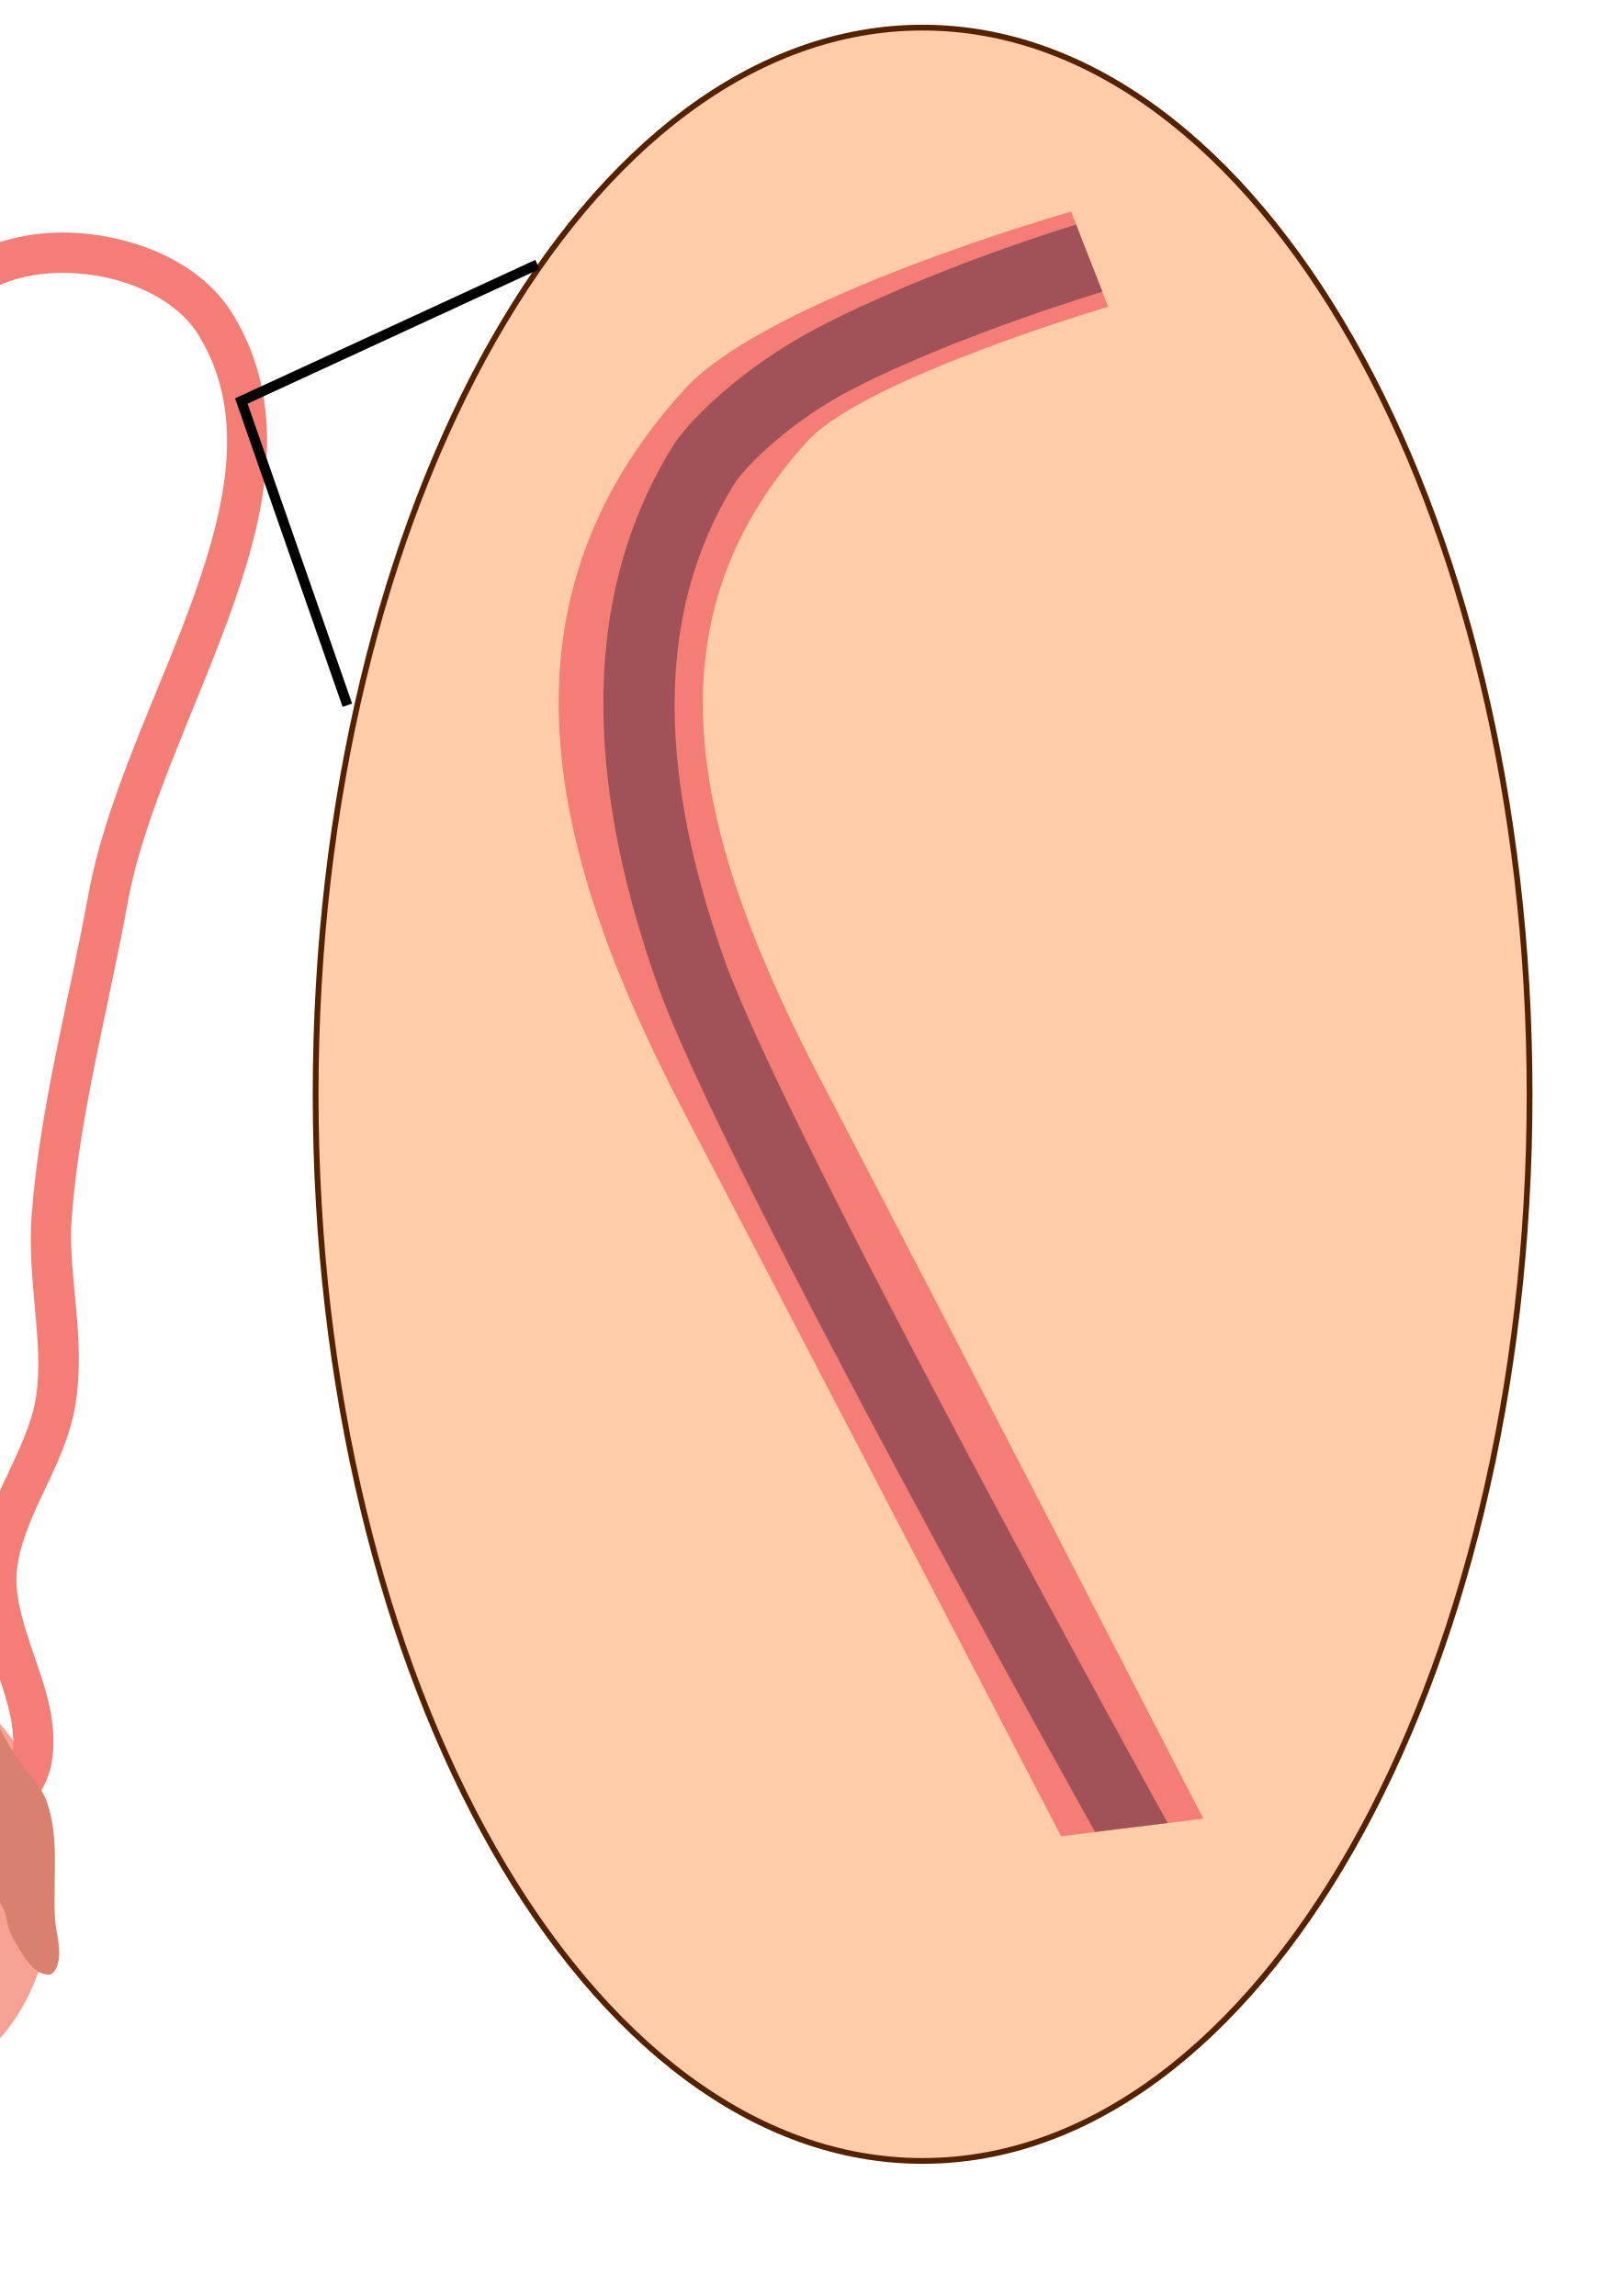
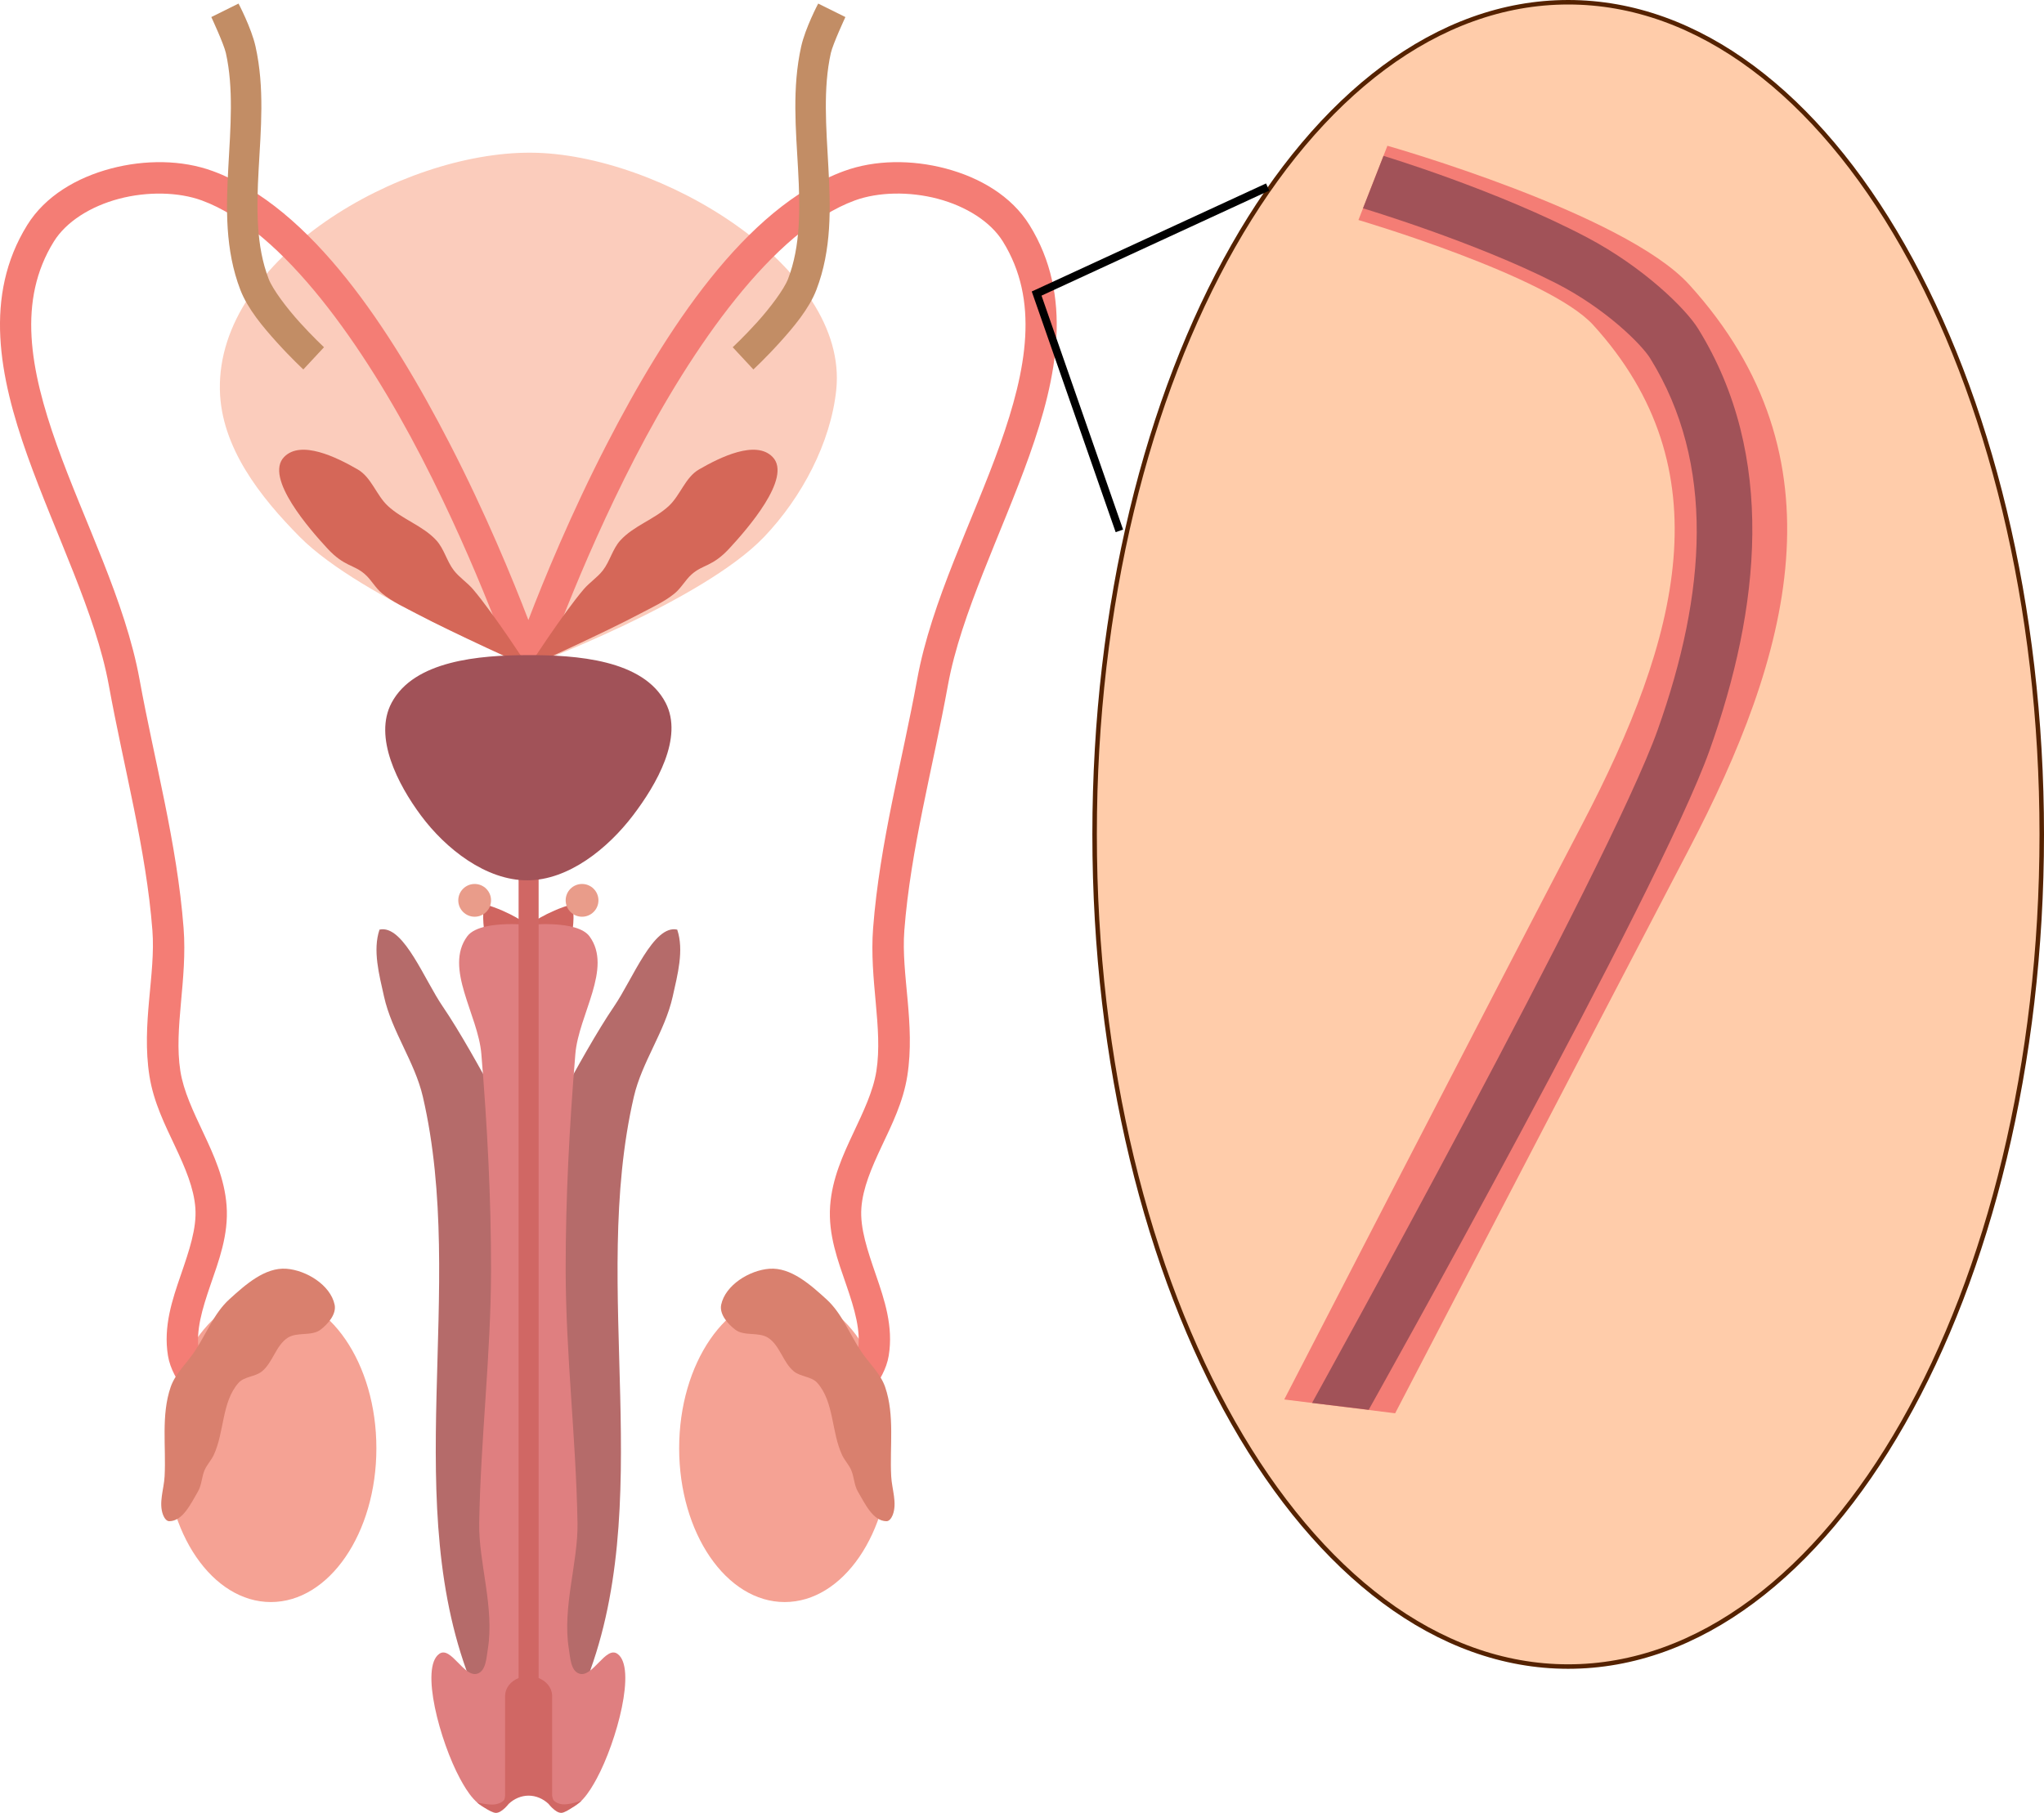
- <svg xmlns="http://www.w3.org/2000/svg" width="210mm" height="297mm" viewBox="0 0 210 297" version="1.1" id="svg5952">
+ <svg xmlns="http://www.w3.org/2000/svg" width="137.054mm" height="121.587mm" viewBox="0 0 137.054 121.587" version="1.1" id="svg5952">
  <defs id="defs5946" />
-   <g id="layer1">
-     <g id="g6635">
+   <g id="layer1" transform="translate(140.6294,-182.2056)">
+     <g id="g77" transform="matrix(0.4044936,0,0,0.4044936,-83.74572,180.9107)">
      <ellipse ry="137.977" rx="78.503" cy="141.551" cx="119.324" id="path5766" style="opacity:1;fill:#ffccaa;fill-opacity:1;stroke:#552200;stroke-width:0.745;stroke-linecap:round;stroke-miterlimit:4;stroke-dasharray:none;stroke-opacity:1" />
      <path id="path38" d="m -52.67,28.518 c 21.377,0.085 52.778,19.015 50.665,39.317 -0.912,8.765 -5.701,17.826 -11.945,24.374 -10.167,10.663 -38.72,21.319 -38.72,21.319 0,0 -28.011,-10.935 -38.283,-21.319 -6.501,-6.572 -13.036,-14.817 -13.228,-24.374 -0.44,-21.871 29.911,-39.404 51.511,-39.317 z" style="fill:#fbccbc;fill-opacity:1;stroke:none;stroke-width:0.915px;stroke-linecap:butt;stroke-linejoin:miter;stroke-opacity:1" />
      <ellipse ry="25.503" rx="17.492" cy="243.331" cx="-10.555" id="path845-3" style="fill:#f5a294;fill-opacity:1;stroke:none;stroke-width:2.062" />
      <ellipse ry="25.503" rx="17.492" cy="243.331" cx="-95.729" id="path845" style="fill:#f5a294;fill-opacity:1;stroke:none;stroke-width:2.062;stroke-opacity:1" />
      <path id="path889" d="m -113.617,30.093 c -2.87,-0.056 -5.809,0.308 -8.624,1.053 -5.63,1.491 -10.885,4.541 -13.881,9.38 -7.257,11.722 -4.627,25.128 0.021,38.184 4.647,13.057 11.351,26.246 13.504,38.081 2.508,13.789 6.19,27.19 7.231,40.677 0.564,7.308 -1.851,15.47 -0.494,24.119 0.686,4.374 2.603,8.171 4.277,11.733 1.674,3.563 3.096,6.875 3.338,10.171 0.247,3.364 -1.025,7.074 -2.419,11.131 -1.394,4.056 -2.917,8.501 -2.122,13.361 0.367,2.247 1.558,4.076 2.596,5.67 1.038,1.594 2.021,2.818 2.021,2.818 a 2.595,2.595 0 0 0 3.642,0.406 2.595,2.595 0 0 0 0.406,-3.649 c 0,0 -0.836,-1.044 -1.724,-2.407 -0.888,-1.363 -1.737,-3.177 -1.818,-3.676 -0.533,-3.263 0.534,-6.846 1.906,-10.839 1.372,-3.993 3.045,-8.348 2.689,-13.192 -0.329,-4.481 -2.116,-8.379 -3.818,-12.002 -1.702,-3.623 -3.324,-6.996 -3.846,-10.326 -1.116,-7.11 1.198,-15.118 0.535,-23.715 -1.093,-14.151 -4.847,-27.726 -7.299,-41.21 -2.364,-12.997 -9.233,-26.299 -13.713,-38.887 -4.48,-12.588 -6.527,-23.979 -0.499,-33.716 2.049,-3.309 6.115,-5.855 10.798,-7.095 4.683,-1.24 9.887,-1.139 13.747,0.277 13.539,4.966 26.973,24.327 36.432,42.637 9.459,18.309 15.227,35.289 15.227,35.289 a 2.595,2.595 0 0 0 0.018,0.041 2.595,2.595 0 0 0 0.054,0.138 2.595,2.595 0 0 0 0.055,0.124 2.595,2.595 0 0 0 0.054,0.102 2.595,2.595 0 0 0 0.066,0.114 2.595,2.595 0 0 0 0.07,0.109 2.595,2.595 0 0 0 0.084,0.116 2.595,2.595 0 0 0 0.068,0.084 2.595,2.595 0 0 0 0.097,0.109 2.595,2.595 0 0 0 0.089,0.091 2.595,2.595 0 0 0 0.091,0.084 2.595,2.595 0 0 0 0.102,0.084 2.595,2.595 0 0 0 0.102,0.079 2.595,2.595 0 0 0 0.106,0.07 2.595,2.595 0 0 0 0.124,0.075 2.595,2.595 0 0 0 0.107,0.057 2.595,2.595 0 0 0 0.104,0.05 2.595,2.595 0 0 0 0.191,0.081 2.595,2.595 0 0 0 0.006,0.002 2.595,2.595 0 0 0 0.002,0 2.595,2.595 0 0 0 0.036,0.014 2.595,2.595 0 0 0 0.138,0.04 2.595,2.595 0 0 0 0.093,0.024 2.595,2.595 0 0 0 0.118,0.024 2.595,2.595 0 0 0 0.136,0.024 2.595,2.595 0 0 0 0.145,0.014 2.595,2.595 0 0 0 0.109,0.01 2.595,2.595 0 0 0 0.175,-0.002 2.595,2.595 0 0 0 0.079,-0.002 2.595,2.595 0 0 0 0.145,-0.014 2.595,2.595 0 0 0 0.129,-0.018 2.595,2.595 0 0 0 0.087,-0.018 2.595,2.595 0 0 0 0.172,-0.04 2.595,2.595 0 0 0 0.006,-0.002 2.595,2.595 0 0 0 0.014,-0.006 2.595,2.595 0 0 0 0.122,-0.036 2.595,2.595 0 0 0 0.063,-0.024 2.595,2.595 0 0 0 0.107,-0.043 2.595,2.595 0 0 0 0.132,-0.059 2.595,2.595 0 0 0 0.102,-0.054 2.595,2.595 0 0 0 0.114,-0.066 2.595,2.595 0 0 0 0.109,-0.07 2.595,2.595 0 0 0 0.116,-0.084 2.595,2.595 0 0 0 0.084,-0.068 2.595,2.595 0 0 0 0.109,-0.097 2.595,2.595 0 0 0 0.091,-0.09 2.595,2.595 0 0 0 0.087,-0.097 2.595,2.595 0 0 0 0.071,-0.084 2.595,2.595 0 0 0 0.095,-0.125 2.595,2.595 0 0 0 0.063,-0.093 2.595,2.595 0 0 0 0.07,-0.116 2.595,2.595 0 0 0 0.063,-0.114 2.595,2.595 0 0 0 0.054,-0.113 2.595,2.595 0 0 0 0.057,-0.136 2.595,2.595 0 0 0 0.031,-0.082 2.595,2.595 0 0 0 0.004,-0.01 c 0,0 5.775,-16.98 15.234,-35.289 9.459,-18.309 22.886,-37.67 36.425,-42.637 3.86,-1.416 9.07,-1.518 13.754,-0.277 4.683,1.24 8.749,3.786 10.798,7.095 6.028,9.737 3.981,21.127 -0.499,33.716 -4.48,12.588 -11.356,25.89 -13.72,38.887 -2.452,13.484 -6.206,27.059 -7.299,41.21 -0.664,8.597 1.657,16.605 0.542,23.715 -0.522,3.33 -2.144,6.704 -3.846,10.326 -1.702,3.623 -3.488,7.52 -3.818,12.002 -0.356,4.844 1.317,9.199 2.689,13.192 1.372,3.993 2.44,7.576 1.906,10.839 -0.082,0.5 -0.938,2.313 -1.826,3.676 -0.888,1.363 -1.724,2.407 -1.724,2.407 a 2.595,2.595 0 0 0 0.406,3.649 2.595,2.595 0 0 0 3.649,-0.406 c 0,0 0.982,-1.224 2.021,-2.818 1.038,-1.594 2.222,-3.423 2.589,-5.67 0.794,-4.859 -0.721,-9.304 -2.115,-13.36 -1.394,-4.056 -2.666,-7.767 -2.419,-11.131 0.242,-3.296 1.665,-6.608 3.338,-10.171 1.674,-3.563 3.591,-7.36 4.277,-11.733 1.357,-8.649 -1.058,-16.811 -0.494,-24.119 1.041,-13.487 4.723,-26.888 7.231,-40.677 2.152,-11.835 8.857,-25.024 13.503,-38.081 4.647,-13.057 7.277,-26.462 0.021,-38.184 -2.996,-4.839 -8.258,-7.889 -13.888,-9.38 -2.815,-0.746 -5.747,-1.109 -8.617,-1.053 -2.87,0.056 -5.676,0.531 -8.245,1.473 C -17.119,37.583 -30.297,57.987 -39.962,76.694 -45.941,88.266 -50.458,99.274 -53.042,106.005 -55.624,99.274 -60.138,88.266 -66.117,76.693 -75.782,57.986 -88.96,37.582 -105.367,31.564 c -2.569,-0.942 -5.375,-1.417 -8.245,-1.473 z" style="color:#000000;font-style:normal;font-variant:normal;font-weight:normal;font-stretch:normal;font-size:medium;line-height:normal;font-family:sans-serif;font-variant-ligatures:normal;font-variant-position:normal;font-variant-caps:normal;font-variant-numeric:normal;font-variant-alternates:normal;font-feature-settings:normal;text-indent:0;text-align:start;text-decoration:none;text-decoration-line:none;text-decoration-style:solid;text-decoration-color:#000000;letter-spacing:normal;word-spacing:normal;text-transform:none;writing-mode:lr-tb;direction:ltr;text-orientation:mixed;dominant-baseline:auto;baseline-shift:baseline;text-anchor:start;white-space:normal;shape-padding:0;clip-rule:nonzero;display:inline;overflow:visible;visibility:visible;opacity:1;isolation:auto;mix-blend-mode:normal;color-interpolation:sRGB;color-interpolation-filters:linearRGB;solid-color:#000000;solid-opacity:1;vector-effect:none;fill:#f47d75;fill-opacity:1;fill-rule:nonzero;stroke:none;stroke-width:5.19;stroke-linecap:round;stroke-linejoin:bevel;stroke-miterlimit:4;stroke-dasharray:none;stroke-dashoffset:0;stroke-opacity:1;color-rendering:auto;image-rendering:auto;shape-rendering:auto;text-rendering:auto;enable-background:accumulate" />
      <path id="path892-7" d="m 1.587,250.524 c -0.65,-1.092 -0.619,-2.48 -1.144,-3.637 -0.389,-0.857 -1.071,-1.559 -1.471,-2.411 -1.794,-3.819 -1.32,-8.805 -4.107,-11.972 -0.958,-1.089 -2.783,-1.003 -3.904,-1.924 -1.802,-1.481 -2.3,-4.28 -4.251,-5.558 -1.566,-1.026 -3.962,-0.215 -5.453,-1.347 -1.263,-0.96 -2.664,-2.593 -2.337,-4.145 0.686,-3.249 4.671,-5.71 7.983,-5.96 3.566,-0.269 6.815,2.652 9.462,5.056 2.571,2.335 3.839,5.79 5.771,8.676 1.317,1.967 3.2,3.652 3.967,5.891 1.602,4.677 0.739,9.861 1,14.797 0.113,2.137 1.026,4.424 0.245,6.417 -0.176,0.448 -0.54,1.026 -1.022,1.022 -2.274,-0.021 -3.579,-2.95 -4.741,-4.904 z" style="fill:#d9806e;fill-opacity:1;stroke:none;stroke-width:0.915px;stroke-linecap:butt;stroke-linejoin:miter;stroke-opacity:1" />
      <path id="path892" d="m -107.826,250.524 c 0.65,-1.092 0.619,-2.48 1.144,-3.637 0.389,-0.857 1.071,-1.559 1.471,-2.411 1.794,-3.819 1.32,-8.805 4.107,-11.972 0.958,-1.089 2.783,-1.003 3.904,-1.924 1.802,-1.481 2.3,-4.28 4.25,-5.558 1.566,-1.026 3.962,-0.215 5.453,-1.347 1.263,-0.96 2.664,-2.593 2.337,-4.145 -0.686,-3.249 -4.671,-5.71 -7.983,-5.96 -3.566,-0.269 -6.815,2.652 -9.462,5.056 -2.571,2.335 -3.839,5.79 -5.771,8.676 -1.317,1.967 -3.2,3.652 -3.967,5.891 -1.602,4.677 -0.739,9.861 -1,14.797 -0.113,2.137 -1.026,4.424 -0.245,6.417 0.176,0.448 0.54,1.026 1.022,1.022 2.274,-0.021 3.579,-2.95 4.741,-4.904 z" style="fill:#d9806e;fill-opacity:1;stroke:none;stroke-width:0.915px;stroke-linecap:butt;stroke-linejoin:miter;stroke-opacity:1" />
      <path id="path953" d="m -53.045,177.824 c 0,0 -8.947,-17.361 -7.283,-24.709 4.38,1.264 7.196,3.439 7.196,3.439 z" style="fill:#d06560;fill-opacity:1;stroke:none;stroke-width:0.915px;stroke-linecap:butt;stroke-linejoin:miter;stroke-opacity:1" />
      <path id="path953-3" d="m -53.045,177.824 c 0,0 8.947,-17.361 7.283,-24.709 -4.38,1.264 -7.196,3.439 -7.196,3.439 z" style="fill:#d06560;fill-opacity:1;stroke:none;stroke-width:0.915px;stroke-linecap:butt;stroke-linejoin:miter;stroke-opacity:1" />
      <circle r="2.716" cy="152.486" cx="-44.144" id="path978" style="fill:#e99c8a;fill-opacity:1;stroke:none;stroke-width:0.927;stroke-linecap:round;stroke-linejoin:bevel;stroke-miterlimit:4;stroke-dasharray:none;stroke-opacity:1" />
      <circle r="2.716" cy="152.486" cx="-61.946" id="path978-5" style="fill:#e99c8a;fill-opacity:1;stroke:none;stroke-width:0.927;stroke-linecap:round;stroke-linejoin:bevel;stroke-miterlimit:4;stroke-dasharray:none;stroke-opacity:1" />
      <path id="path1108" d="m -77.354,157.285 c -0.122,0.01 -0.244,0.028 -0.367,0.055 -1.153,3.431 -0.053,7.479 0.751,11.099 1.288,5.799 5.1,10.829 6.439,16.617 7.383,31.929 -4.13,67.648 8.323,97.961 1.813,4.413 9.164,10.993 9.164,10.993 0,0 7.351,-6.58 9.164,-10.993 12.454,-30.313 0.938,-66.032 8.322,-97.961 1.338,-5.788 5.152,-10.818 6.441,-16.617 0.804,-3.62 1.902,-7.668 0.749,-11.099 -3.927,-0.888 -7.366,8.184 -10.462,12.717 -5.474,8.015 -14.213,25.412 -14.213,25.412 0,0 -8.739,-17.397 -14.213,-25.412 -2.999,-4.391 -6.322,-13.043 -10.097,-12.772 z" style="fill:#b56b6a;fill-opacity:1;stroke:none;stroke-width:0.915;stroke-linecap:round;stroke-linejoin:bevel;stroke-miterlimit:4;stroke-dasharray:none;stroke-opacity:1" />
      <path id="path1130" d="m -55.716,156.425 c -2.553,-0.012 -6.194,0.299 -7.465,2.031 -3.872,5.28 1.806,12.977 2.344,19.503 0.981,11.899 1.618,23.843 1.607,35.783 -0.014,14.02 -1.728,27.996 -1.963,42.014 -0.109,6.497 2.553,13.99 1.43,20.874 -0.235,1.444 -0.303,3.552 -1.675,4.057 -2.241,0.825 -4.421,-4.645 -6.374,-3.27 -3.213,2.262 0.119,14.529 3.433,20.681 1.189,2.207 3.01,5.146 5.516,5.109 2.72,-0.041 5.818,-5.722 5.818,-5.722 0,0 3.097,5.681 5.817,5.722 2.506,0.038 4.329,-2.902 5.518,-5.109 3.314,-6.152 6.646,-18.419 3.433,-20.681 -1.953,-1.375 -4.135,4.095 -6.376,3.27 -1.373,-0.505 -1.44,-2.613 -1.675,-4.057 -1.123,-6.884 1.539,-14.377 1.43,-20.874 -0.235,-14.018 -1.948,-27.994 -1.962,-42.014 -0.011,-11.94 0.625,-23.884 1.606,-35.783 0.538,-6.525 6.218,-14.223 2.346,-19.503 -2.033,-2.772 -10.137,-1.902 -10.137,-1.902 0,0 -1.14,-0.122 -2.671,-0.129 z" style="fill:#df7f80;fill-opacity:1;stroke:none;stroke-width:0.915px;stroke-linecap:butt;stroke-linejoin:miter;stroke-opacity:1" />
      <path id="path934" d="M -54.663,111.901 V 281.435 c -1.28,0.513 -2.186,1.587 -2.235,2.859 h -0.006 v 0.109 16.531 c 0,0 -0.021,0.532 -0.175,0.727 -0.332,0.417 -0.908,0.615 -1.433,0.71 -1.003,0.182 -3.043,-0.309 -3.043,-0.309 0,0 2.215,1.716 3.123,1.73 0.503,0.006 1.041,-0.363 1.527,-0.835 v 0.01 c 0.011,-0.01 0.021,-0.024 0.028,-0.036 0.208,-0.205 0.396,-0.417 0.576,-0.638 0.907,-0.857 2.079,-1.357 3.295,-1.361 1.213,0.003 2.383,0.498 3.29,1.35 0.189,0.233 0.386,0.456 0.606,0.671 l 0.006,0.006 v -0.005 c 0.486,0.472 1.025,0.843 1.529,0.835 0.908,-0.014 3.353,-2.019 3.353,-2.019 0,0 -2.131,0.733 -3.211,0.598 -0.514,-0.064 -1.064,-0.266 -1.409,-0.653 -0.184,-0.206 -0.261,-0.785 -0.261,-0.785 v -16.531 -0.109 h -0.004 c -0.05,-1.272 -0.955,-2.346 -2.235,-2.859 V 111.901 Z" style="color:#000000;font-style:normal;font-variant:normal;font-weight:normal;font-stretch:normal;font-size:medium;line-height:normal;font-family:sans-serif;font-variant-ligatures:normal;font-variant-position:normal;font-variant-caps:normal;font-variant-numeric:normal;font-variant-alternates:normal;font-feature-settings:normal;text-indent:0;text-align:start;text-decoration:none;text-decoration-line:none;text-decoration-style:solid;text-decoration-color:#000000;letter-spacing:normal;word-spacing:normal;text-transform:none;writing-mode:lr-tb;direction:ltr;text-orientation:mixed;dominant-baseline:auto;baseline-shift:baseline;text-anchor:start;white-space:normal;shape-padding:0;clip-rule:nonzero;display:inline;overflow:visible;visibility:visible;opacity:1;isolation:auto;mix-blend-mode:normal;color-interpolation:sRGB;color-interpolation-filters:linearRGB;solid-color:#000000;solid-opacity:1;vector-effect:none;fill:#d06764;fill-opacity:1;fill-rule:nonzero;stroke:none;stroke-width:3.188;stroke-linecap:butt;stroke-linejoin:miter;stroke-miterlimit:4;stroke-dasharray:none;stroke-dashoffset:0;stroke-opacity:1;color-rendering:auto;image-rendering:auto;shape-rendering:auto;text-rendering:auto;enable-background:accumulate" />
      <path id="path936" d="m -81.317,81.047 c 2.259,1.309 3.072,4.265 4.984,6.044 2.406,2.238 5.821,3.282 8.038,5.708 1.297,1.419 1.724,3.464 2.903,4.982 0.911,1.174 2.211,1.997 3.175,3.128 3.42,4.014 9.173,12.888 9.173,12.888 0,0 -12.468,-5.627 -18.505,-8.833 -1.963,-1.042 -4.03,-1.968 -5.749,-3.376 -1.098,-0.899 -1.771,-2.237 -2.836,-3.174 -1.888,-1.661 -3.407,-1.228 -6.221,-4.27 -2.814,-3.042 -10.524,-11.759 -7.167,-15.185 2.778,-2.835 8.635,0.018 12.207,2.088 z" style="fill:#d56758;fill-opacity:1;stroke:none;stroke-width:0.917;stroke-linecap:butt;stroke-linejoin:miter;stroke-miterlimit:4;stroke-dasharray:none;stroke-opacity:1" />
      <path id="path936-5" d="m -24.772,81.047 c -2.259,1.309 -3.072,4.265 -4.984,6.044 -2.406,2.238 -5.821,3.282 -8.038,5.708 -1.297,1.419 -1.724,3.464 -2.903,4.982 -0.911,1.174 -2.211,1.997 -3.175,3.128 -3.42,4.014 -9.173,12.888 -9.173,12.888 0,0 12.468,-5.627 18.505,-8.833 1.963,-1.042 4.03,-1.968 5.749,-3.376 1.098,-0.899 1.771,-2.237 2.836,-3.174 1.888,-1.661 3.407,-1.228 6.221,-4.27 2.814,-3.042 10.524,-11.759 7.167,-15.185 -2.778,-2.835 -8.635,0.018 -12.207,2.088 z" style="fill:#d56758;fill-opacity:1;stroke:none;stroke-width:0.917;stroke-linecap:butt;stroke-linejoin:miter;stroke-miterlimit:4;stroke-dasharray:none;stroke-opacity:1" />
      <path id="path1148" d="m -53.211,111.823 c 8.082,-0.024 19.202,0.733 22.921,7.909 2.983,5.756 -1.488,13.522 -5.416,18.678 -4.15,5.448 -10.656,10.744 -17.505,10.756 -6.888,0.014 -13.536,-5.227 -17.644,-10.756 -3.837,-5.164 -7.884,-12.999 -4.861,-18.678 3.736,-7.019 14.554,-7.887 22.505,-7.909 z" style="fill:#a15258;fill-opacity:1;stroke:none;stroke-width:0.915px;stroke-linecap:butt;stroke-linejoin:miter;stroke-opacity:1" />
      <path id="path1163" d="m -4.999,3.793 c 0,0 -2.131,4.031 -2.818,7.109 -1.53,6.854 -0.881,13.779 -0.52,20.349 0.361,6.569 0.437,12.74 -1.662,18.206 -0.665,1.73 -2.992,4.811 -5.129,7.177 -2.138,2.366 -4.041,4.143 -4.041,4.143 l 3.426,3.683 c 0,0 2.055,-1.91 4.352,-4.454 2.298,-2.543 4.877,-5.59 6.089,-8.745 2.559,-6.662 2.361,-13.605 1.994,-20.288 -0.367,-6.683 -0.895,-13.15 0.405,-18.977 0.336,-1.504 2.413,-5.967 2.413,-5.967 z" style="color:#000000;font-style:normal;font-variant:normal;font-weight:normal;font-stretch:normal;font-size:medium;line-height:normal;font-family:sans-serif;font-variant-ligatures:normal;font-variant-position:normal;font-variant-caps:normal;font-variant-numeric:normal;font-variant-alternates:normal;font-feature-settings:normal;text-indent:0;text-align:start;text-decoration:none;text-decoration-line:none;text-decoration-style:solid;text-decoration-color:#000000;letter-spacing:normal;word-spacing:normal;text-transform:none;writing-mode:lr-tb;direction:ltr;text-orientation:mixed;dominant-baseline:auto;baseline-shift:baseline;text-anchor:start;white-space:normal;shape-padding:0;clip-rule:nonzero;display:inline;overflow:visible;visibility:visible;opacity:1;isolation:auto;mix-blend-mode:normal;color-interpolation:sRGB;color-interpolation-filters:linearRGB;solid-color:#000000;solid-opacity:1;vector-effect:none;fill:#c28d65;fill-opacity:1;fill-rule:nonzero;stroke:none;stroke-width:5.035;stroke-linecap:butt;stroke-linejoin:miter;stroke-miterlimit:4;stroke-dasharray:none;stroke-dashoffset:0;stroke-opacity:1;color-rendering:auto;image-rendering:auto;shape-rendering:auto;text-rendering:auto;enable-background:accumulate" />
      <path id="path1163-7" d="m -101.09,3.793 c 0,0 2.131,4.031 2.818,7.109 1.53,6.854 0.881,13.779 0.52,20.348 -0.361,6.569 -0.437,12.74 1.662,18.206 0.665,1.73 2.992,4.811 5.129,7.177 2.138,2.366 4.041,4.143 4.041,4.143 l -3.426,3.683 c 0,0 -2.055,-1.91 -4.352,-4.454 -2.298,-2.543 -4.877,-5.59 -6.089,-8.745 -2.559,-6.662 -2.361,-13.605 -1.994,-20.288 0.367,-6.683 0.895,-13.15 -0.406,-18.977 -0.336,-1.504 -2.413,-5.967 -2.413,-5.967 z" style="color:#000000;font-style:normal;font-variant:normal;font-weight:normal;font-stretch:normal;font-size:medium;line-height:normal;font-family:sans-serif;font-variant-ligatures:normal;font-variant-position:normal;font-variant-caps:normal;font-variant-numeric:normal;font-variant-alternates:normal;font-feature-settings:normal;text-indent:0;text-align:start;text-decoration:none;text-decoration-line:none;text-decoration-style:solid;text-decoration-color:#000000;letter-spacing:normal;word-spacing:normal;text-transform:none;writing-mode:lr-tb;direction:ltr;text-orientation:mixed;dominant-baseline:auto;baseline-shift:baseline;text-anchor:start;white-space:normal;shape-padding:0;clip-rule:nonzero;display:inline;overflow:visible;visibility:visible;opacity:1;isolation:auto;mix-blend-mode:normal;color-interpolation:sRGB;color-interpolation-filters:linearRGB;solid-color:#000000;solid-opacity:1;vector-effect:none;fill:#c28d65;fill-opacity:1;fill-rule:nonzero;stroke:none;stroke-width:5.035;stroke-linecap:butt;stroke-linejoin:miter;stroke-miterlimit:4;stroke-dasharray:none;stroke-dashoffset:0;stroke-opacity:1;color-rendering:auto;image-rendering:auto;shape-rendering:auto;text-rendering:auto;enable-background:accumulate" />
      <path id="path5812" d="M 69.509,34.209 31.212,51.875 44.925,91.224" style="fill:#000000;fill-opacity:0;stroke:#000000;stroke-width:1.302;stroke-linecap:butt;stroke-linejoin:miter;stroke-miterlimit:4;stroke-dasharray:none;stroke-opacity:1" />
-       <g transform="matrix(1.799226,0,0,1.799226,-424.8401,-340.07)" id="g6610">
+       <g transform="matrix(-1.799226,0,0,1.799226,652.7238,-340.07)" id="g6610">
        <path style="color:#000000;font-style:normal;font-variant:normal;font-weight:normal;font-stretch:normal;font-size:medium;line-height:normal;font-family:sans-serif;font-variant-ligatures:normal;font-variant-position:normal;font-variant-caps:normal;font-variant-numeric:normal;font-variant-alternates:normal;font-feature-settings:normal;text-indent:0;text-align:start;text-decoration:none;text-decoration-line:none;text-decoration-style:solid;text-decoration-color:#000000;letter-spacing:normal;word-spacing:normal;text-transform:none;writing-mode:lr-tb;direction:ltr;text-orientation:mixed;dominant-baseline:auto;baseline-shift:baseline;text-anchor:start;white-space:normal;shape-padding:0;clip-rule:nonzero;display:inline;overflow:visible;visibility:visible;opacity:1;isolation:auto;mix-blend-mode:normal;color-interpolation:sRGB;color-interpolation-filters:linearRGB;solid-color:#000000;solid-opacity:1;vector-effect:none;fill:#f47d75;fill-opacity:1;fill-rule:nonzero;stroke:none;stroke-width:8.578;stroke-linecap:round;stroke-linejoin:bevel;stroke-miterlimit:4;stroke-dasharray:none;stroke-dashoffset:0;stroke-opacity:1;color-rendering:auto;image-rendering:auto;shape-rendering:auto;text-rendering:auto;enable-background:accumulate" d="m 313.116,204.222 c 0,0 -21.802,6.193 -27.803,12.793 -14.536,15.987 -9.268,34.27 0.042,52.077 9.307,17.807 27.047,51.936 27.047,51.936 l 10.218,-1.271 c 0,0 -18.493,-35.867 -27.466,-53.035 -8.973,-17.169 -13.074,-32.703 -0.999,-45.983 4.104,-4.513 21.629,-9.676 21.629,-9.676 z" id="path889-7" />
        <path style="color:#000000;font-style:normal;font-variant:normal;font-weight:normal;font-stretch:normal;font-size:medium;line-height:normal;font-family:sans-serif;font-variant-ligatures:normal;font-variant-position:normal;font-variant-caps:normal;font-variant-numeric:normal;font-variant-alternates:normal;font-feature-settings:normal;text-indent:0;text-align:start;text-decoration:none;text-decoration-line:none;text-decoration-style:solid;text-decoration-color:#000000;letter-spacing:normal;word-spacing:normal;text-transform:none;writing-mode:lr-tb;direction:ltr;text-orientation:mixed;dominant-baseline:auto;baseline-shift:baseline;text-anchor:start;white-space:normal;shape-padding:0;clip-rule:nonzero;display:inline;overflow:visible;visibility:visible;opacity:1;isolation:auto;mix-blend-mode:normal;color-interpolation:sRGB;color-interpolation-filters:linearRGB;solid-color:#000000;solid-opacity:1;vector-effect:none;fill:#a15258;fill-opacity:1;fill-rule:nonzero;stroke:none;stroke-width:5.19;stroke-linecap:round;stroke-linejoin:bevel;stroke-miterlimit:4;stroke-dasharray:none;stroke-dashoffset:0;stroke-opacity:1;color-rendering:auto;image-rendering:auto;shape-rendering:auto;text-rendering:auto;enable-background:accumulate" d="m 313.475,205.153 c 0,0 -10.476,3.155 -18.743,7.511 -5.184,2.731 -9.09,6.551 -10.244,8.417 -7.257,11.722 -5.703,25.794 -1.055,38.851 4.647,13.057 31.407,60.776 31.407,60.776 l 5.219,-0.633 c 0,0 -27.367,-49.447 -31.847,-62.035 -4.48,-12.588 -5.338,-24.491 0.691,-34.228 0.782,-1.264 4.08,-4.579 8.682,-6.926 7.449,-3.801 17.78,-6.902 17.78,-6.902 z" id="path889-7-9" />
      </g>
    </g>
  </g>
</svg>
